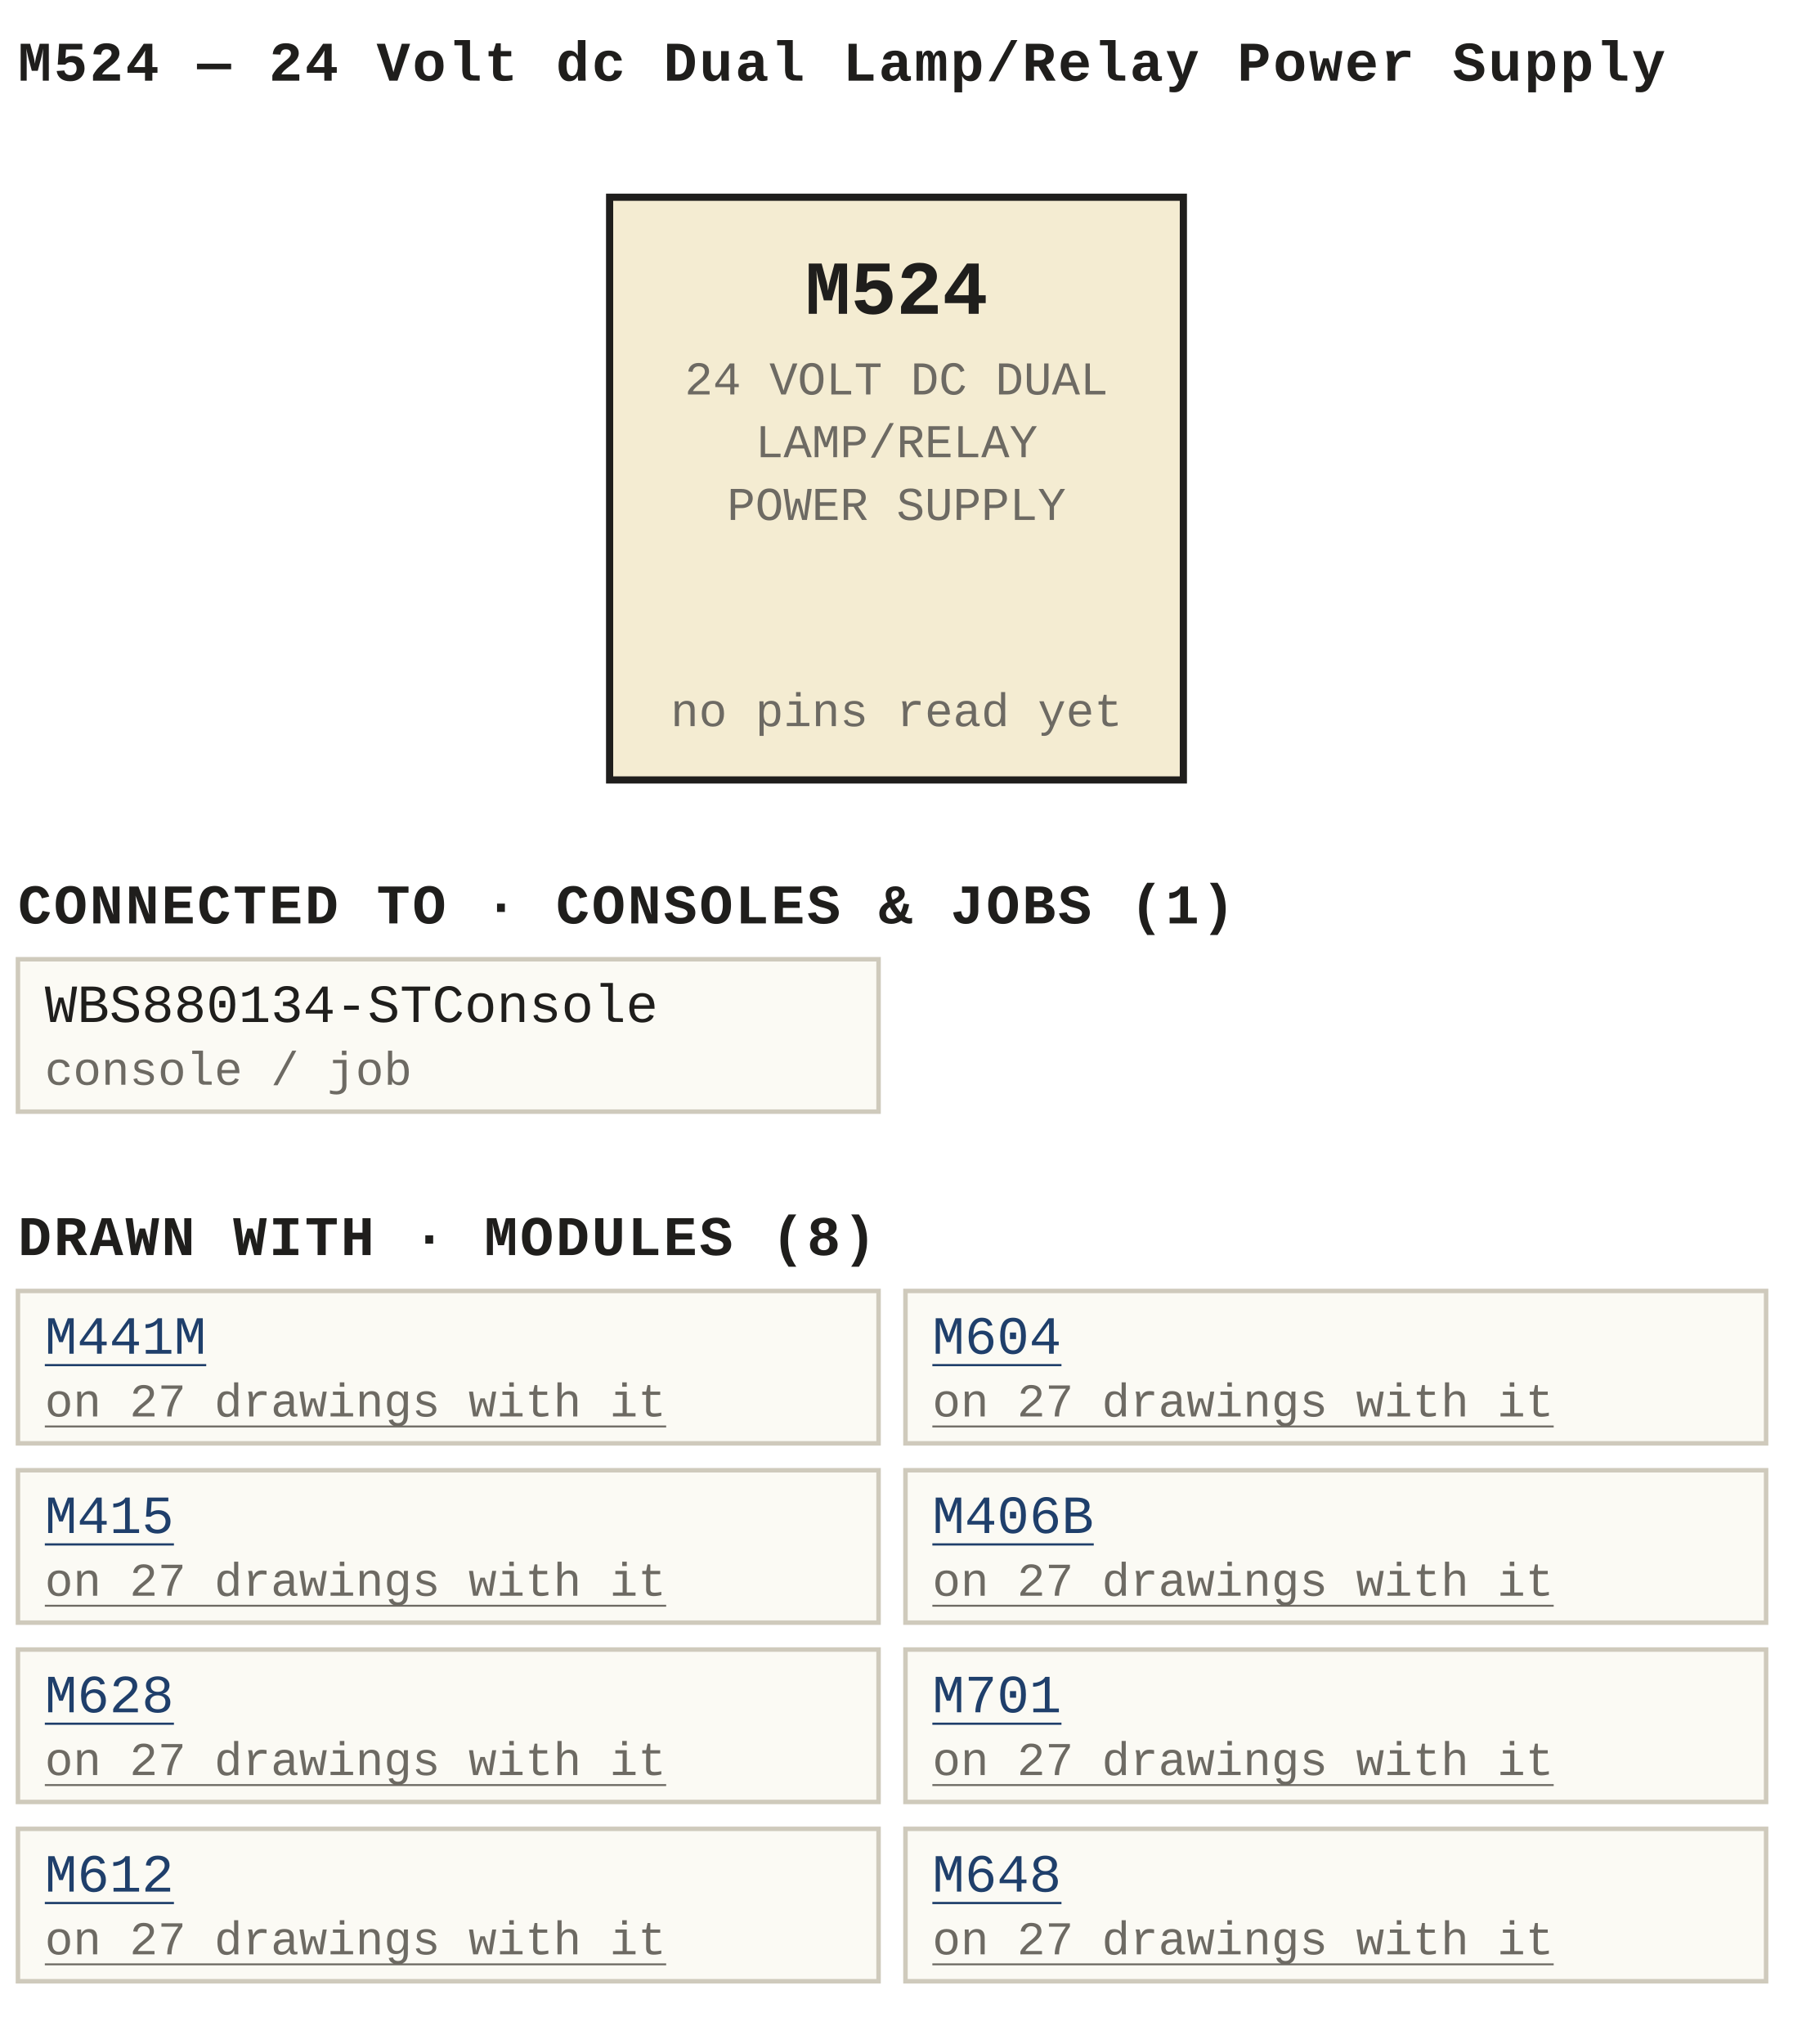
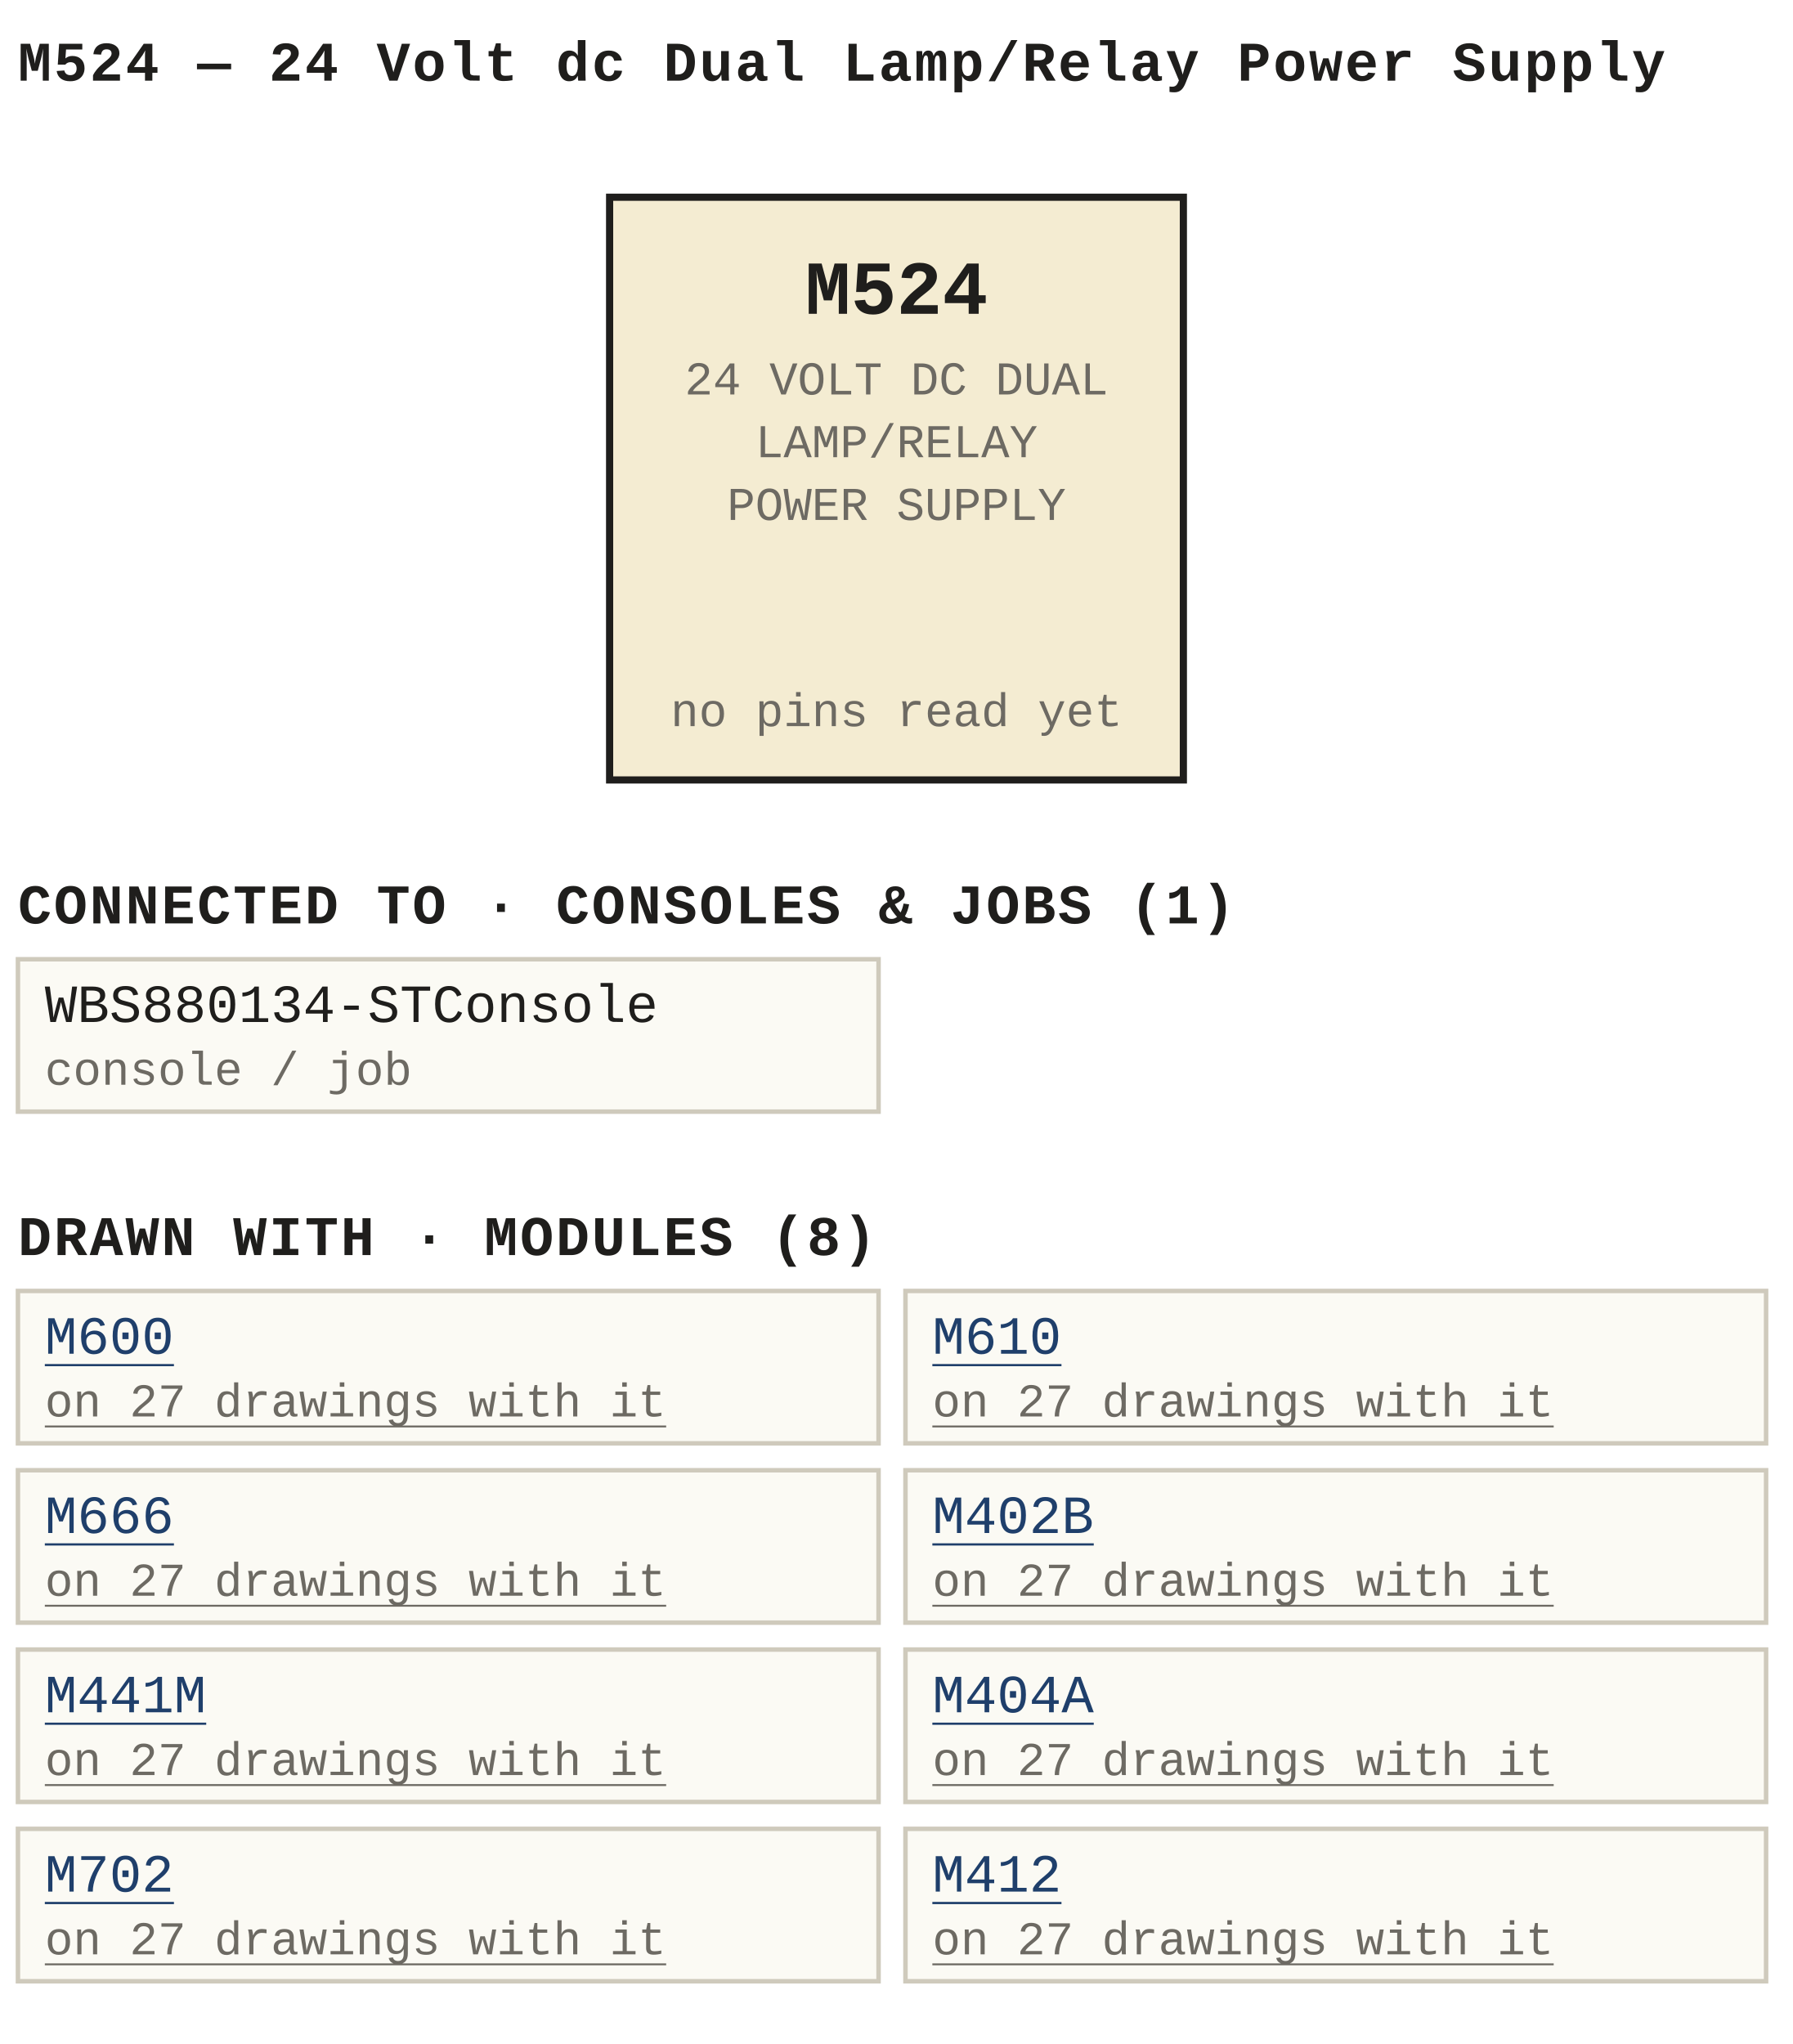
<svg xmlns="http://www.w3.org/2000/svg" class="wp" viewBox="0 0 400 456" width="400" height="456" role="img" aria-label="M524 connections" style="width:100%;max-width:500px;height:auto;background:#fbfaf4">
  <style>.wp text{font-family:"Courier Prime","Courier New",Courier,monospace;fill:#1f1e1c;font-size:12px} .wp .f{fill:#6d6a63;font-size:10.5px} .wp .h{font-size:12.5px;font-weight:700;letter-spacing:.04em} .wp .b{font-size:17px;font-weight:700} .wp a text{fill:#1f3f6b;text-decoration:underline} .wp a:hover rect{fill:#efe9d2}</style>
  <text x="4" y="18" class="h">M524 — 24 Volt dc Dual Lamp/Relay Power Supply</text>
  <rect x="136" y="44" width="128" height="130" fill="#f4ecd2" stroke="#1f1e1c" stroke-width="1.6" />
  <text x="200.0" y="70" class="b" text-anchor="middle">M524</text>
  <text x="200.0" y="88" class="f" text-anchor="middle">24 VOLT DC DUAL</text>
  <text x="200.0" y="102" class="f" text-anchor="middle">LAMP/RELAY</text>
  <text x="200.0" y="116" class="f" text-anchor="middle">POWER SUPPLY</text>
  <text x="200.0" y="162" class="f" text-anchor="middle">no pins read yet</text>
  <text x="4" y="206" class="h">CONNECTED TO · CONSOLES &amp; JOBS (1)</text>
  <rect x="4" y="214" width="192" height="34" fill="#fbfaf4" stroke="#cfcabc" />
  <text x="10" y="228">WBS880134-STConsole</text>
  <text x="10" y="242" class="f">console / job</text>
  <text x="4" y="280" class="h">DRAWN WITH · MODULES (8)</text>
-   <a href="../../PAGES/M441M.html">
+   <a href="../../PAGES/M600.html">
    <rect x="4" y="288" width="192" height="34" fill="#fbfaf4" stroke="#cfcabc" />
-     <text x="10" y="302">M441M</text>
+     <text x="10" y="302">M600</text>
    <text x="10" y="316" class="f">on 27 drawings with it</text>
  </a>
-   <a href="../../PAGES/M604.html">
+   <a href="../../PAGES/M610.html">
    <rect x="202" y="288" width="192" height="34" fill="#fbfaf4" stroke="#cfcabc" />
-     <text x="208" y="302">M604</text>
+     <text x="208" y="302">M610</text>
    <text x="208" y="316" class="f">on 27 drawings with it</text>
  </a>
-   <a href="../../PAGES/M415.html">
+   <a href="../../PAGES/M666.html">
    <rect x="4" y="328" width="192" height="34" fill="#fbfaf4" stroke="#cfcabc" />
-     <text x="10" y="342">M415</text>
+     <text x="10" y="342">M666</text>
    <text x="10" y="356" class="f">on 27 drawings with it</text>
  </a>
-   <a href="../../PAGES/M406B.html">
+   <a href="../../PAGES/M402B.html">
    <rect x="202" y="328" width="192" height="34" fill="#fbfaf4" stroke="#cfcabc" />
-     <text x="208" y="342">M406B</text>
+     <text x="208" y="342">M402B</text>
    <text x="208" y="356" class="f">on 27 drawings with it</text>
  </a>
-   <a href="../../PAGES/M628.html">
+   <a href="../../PAGES/M441M.html">
    <rect x="4" y="368" width="192" height="34" fill="#fbfaf4" stroke="#cfcabc" />
-     <text x="10" y="382">M628</text>
+     <text x="10" y="382">M441M</text>
    <text x="10" y="396" class="f">on 27 drawings with it</text>
  </a>
-   <a href="../../PAGES/M701.html">
+   <a href="../../PAGES/M404A.html">
    <rect x="202" y="368" width="192" height="34" fill="#fbfaf4" stroke="#cfcabc" />
-     <text x="208" y="382">M701</text>
+     <text x="208" y="382">M404A</text>
    <text x="208" y="396" class="f">on 27 drawings with it</text>
  </a>
-   <a href="../../PAGES/M612.html">
+   <a href="../../PAGES/M702.html">
    <rect x="4" y="408" width="192" height="34" fill="#fbfaf4" stroke="#cfcabc" />
-     <text x="10" y="422">M612</text>
+     <text x="10" y="422">M702</text>
    <text x="10" y="436" class="f">on 27 drawings with it</text>
  </a>
-   <a href="../../PAGES/M648.html">
+   <a href="../../PAGES/M412.html">
    <rect x="202" y="408" width="192" height="34" fill="#fbfaf4" stroke="#cfcabc" />
-     <text x="208" y="422">M648</text>
+     <text x="208" y="422">M412</text>
    <text x="208" y="436" class="f">on 27 drawings with it</text>
  </a>
</svg>
